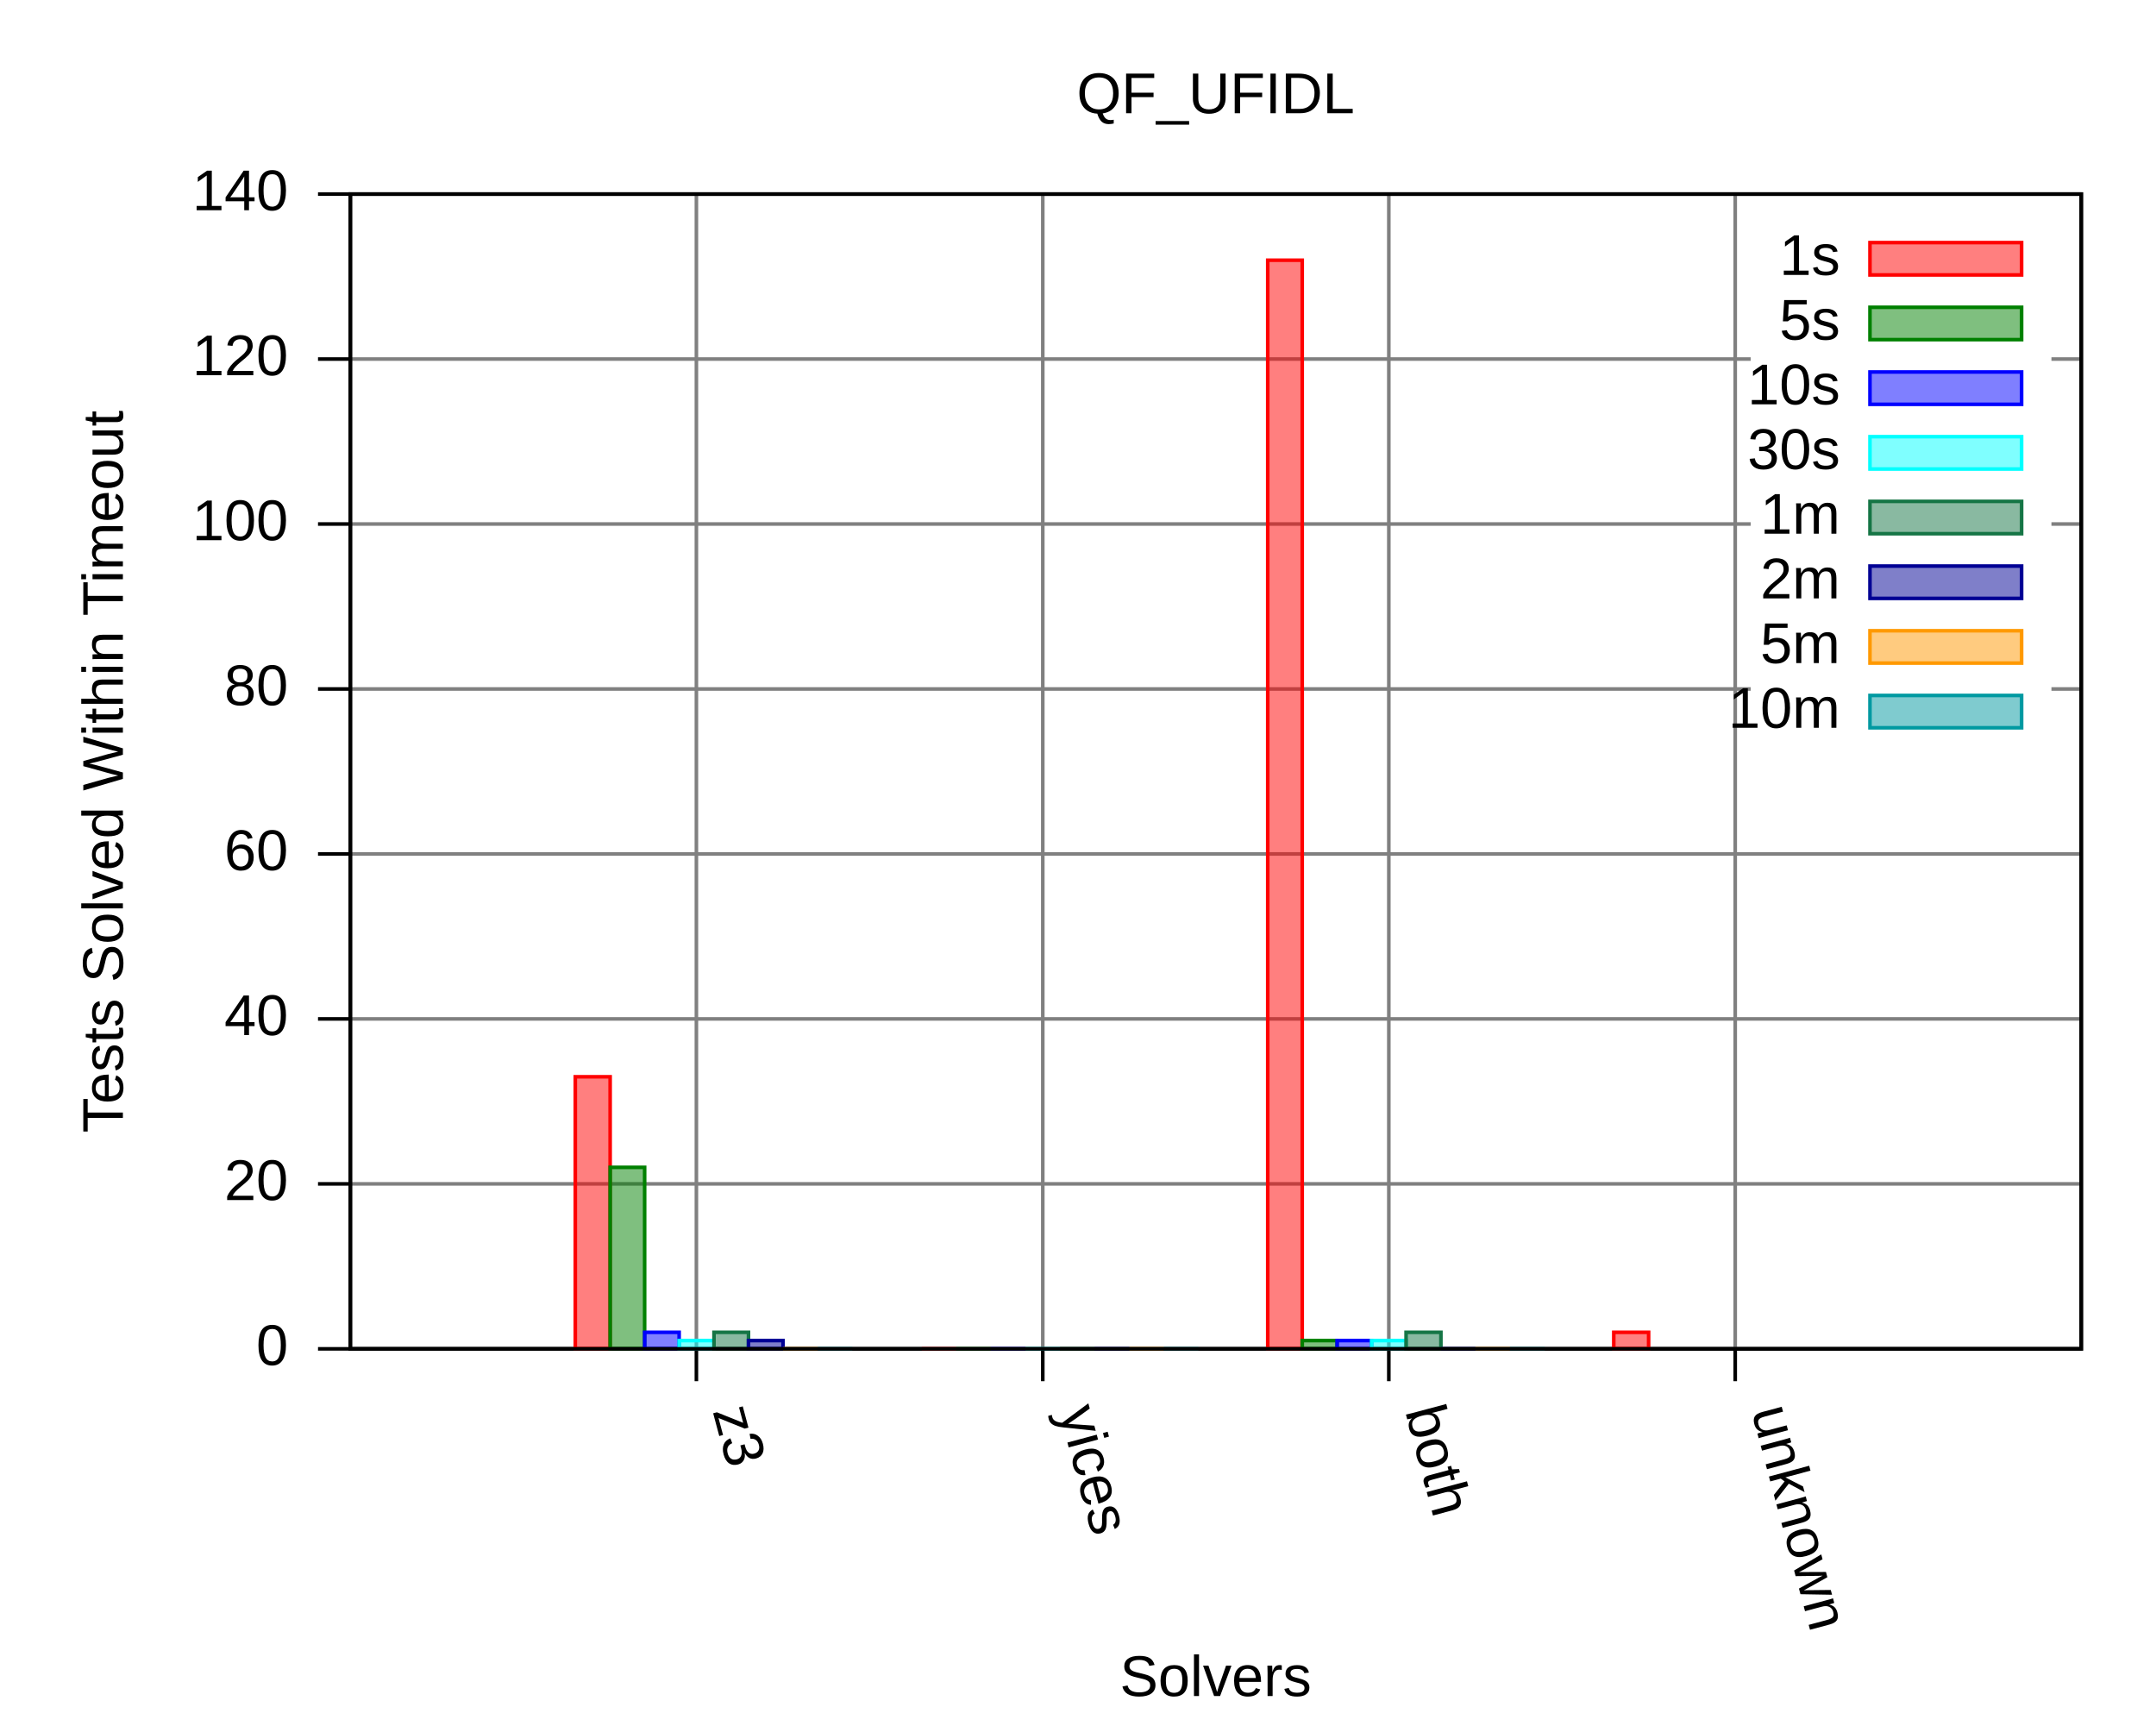
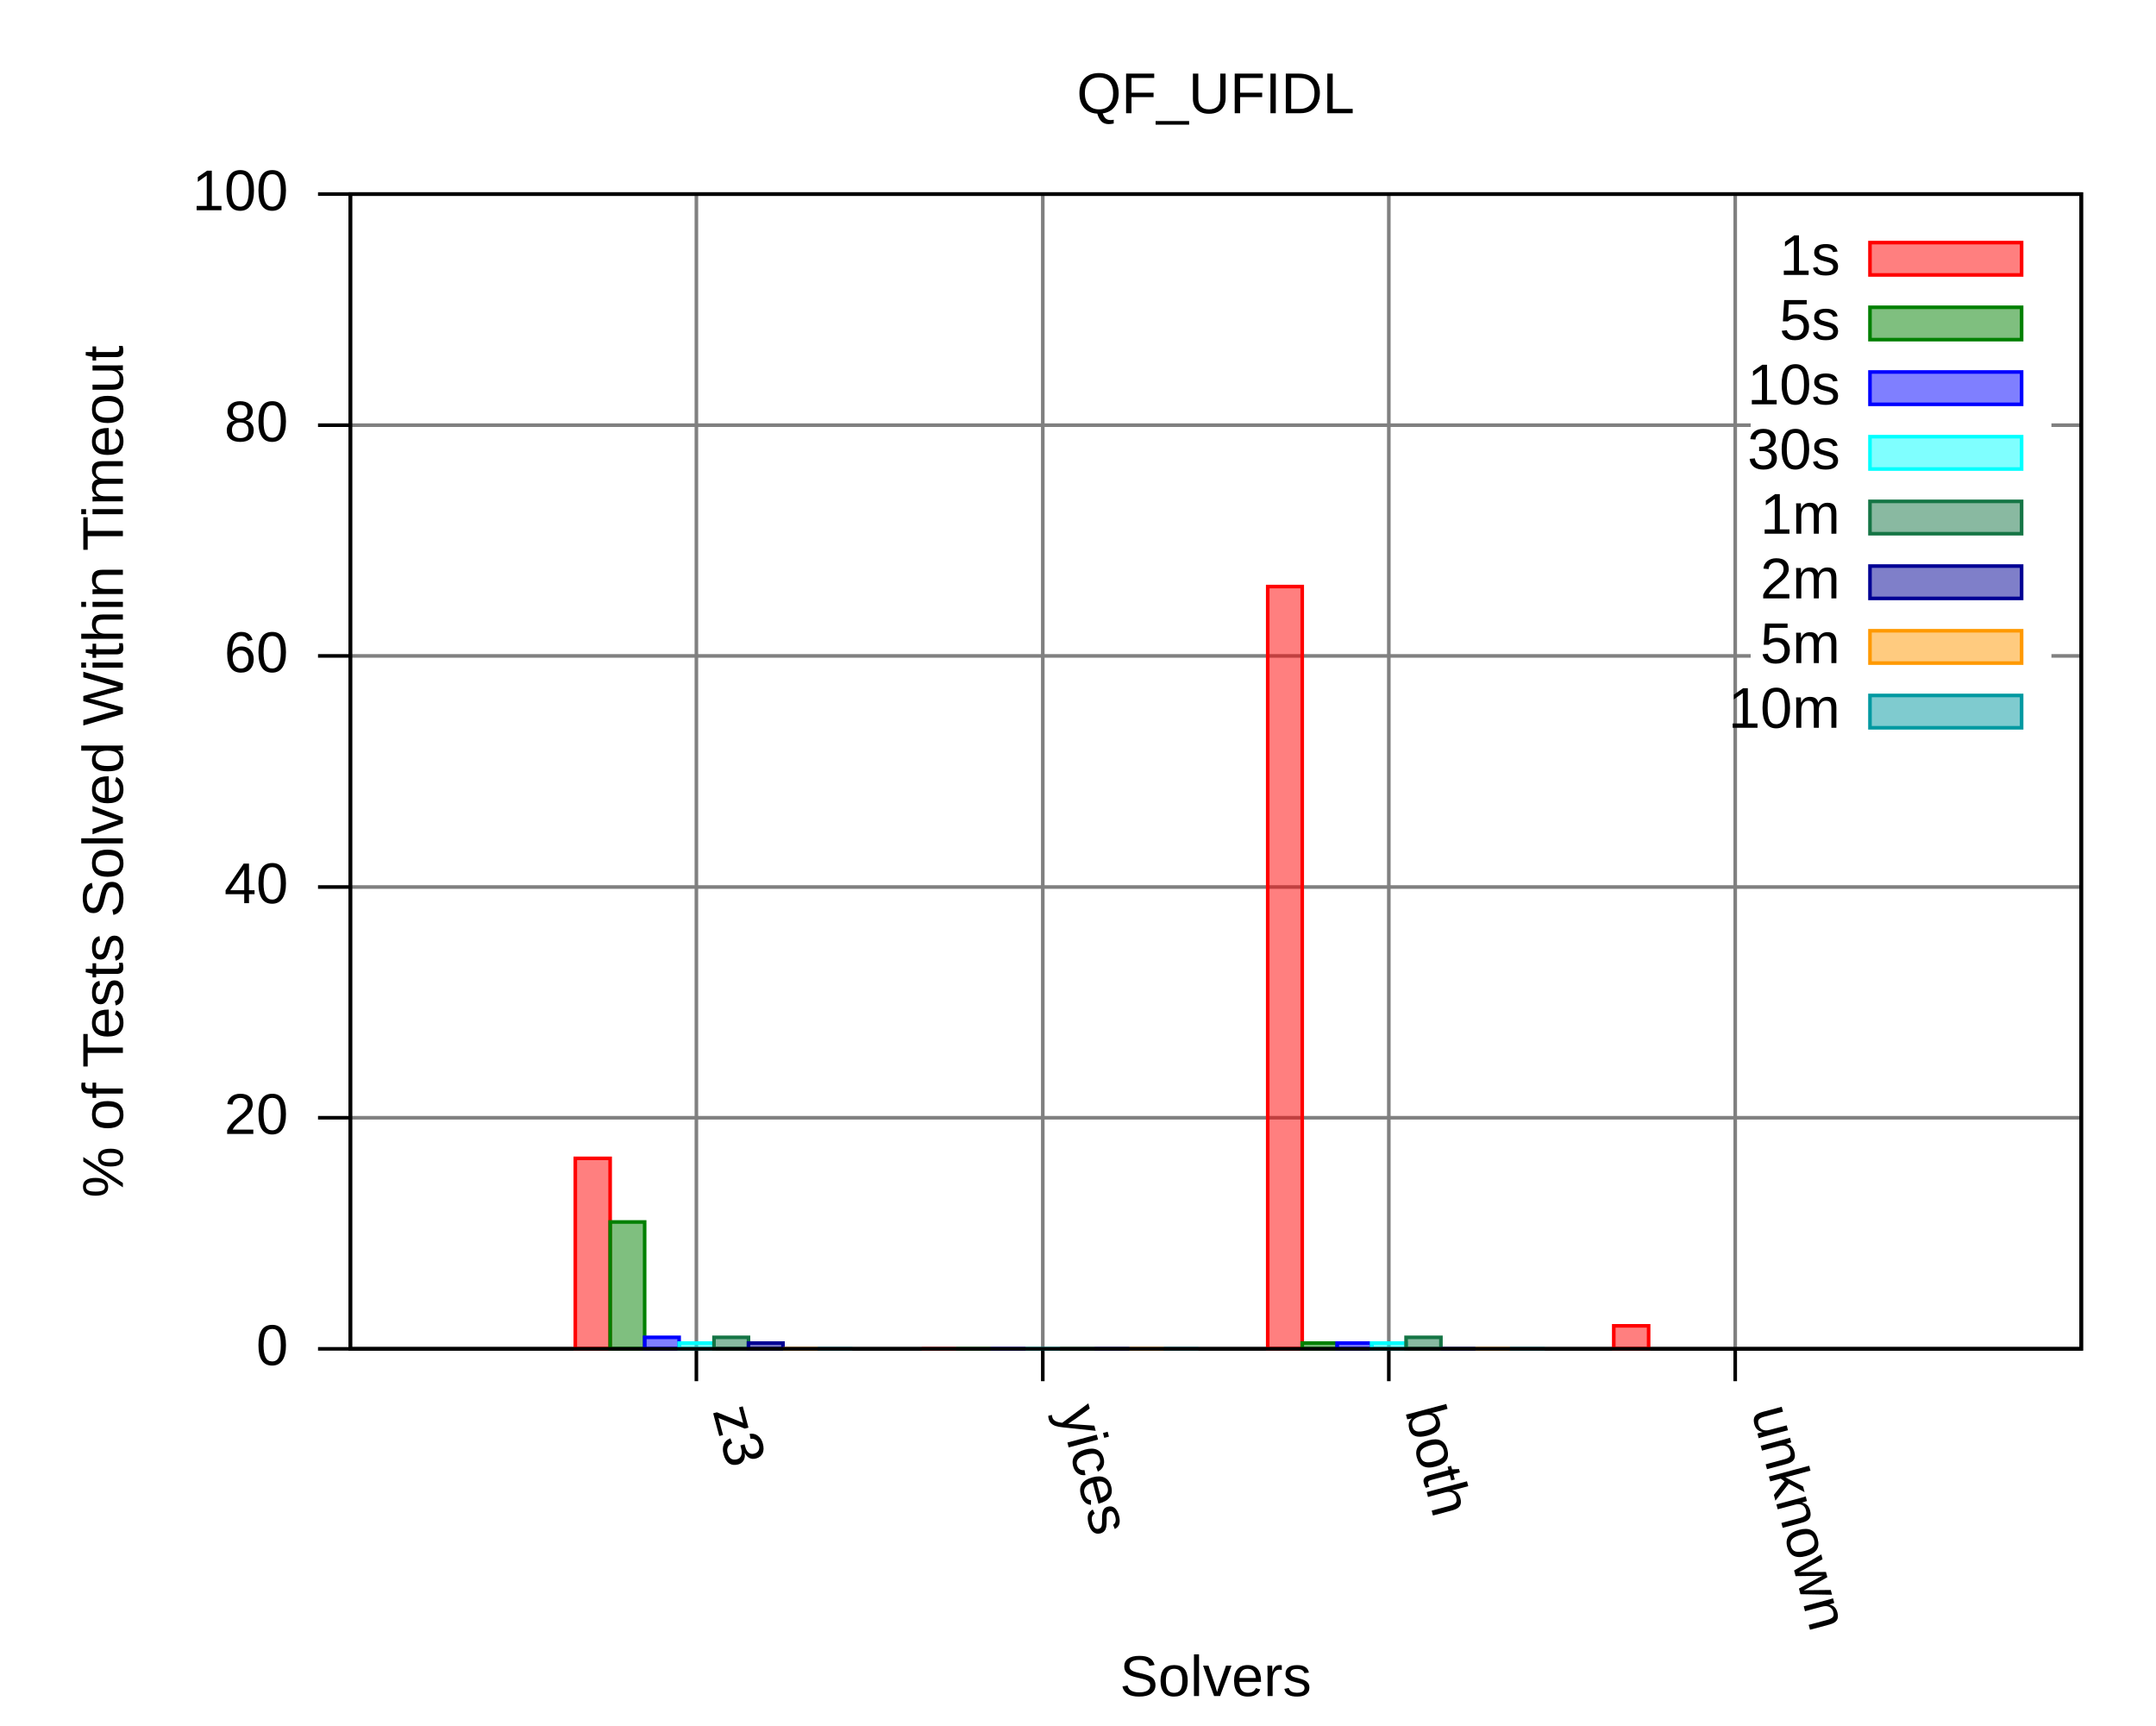
<svg xmlns="http://www.w3.org/2000/svg" xmlns:xlink="http://www.w3.org/1999/xlink" width="600" height="480" viewBox="0 0 600 480">
  <defs>
    <circle id="gpDot" r="0.5" stroke-width="0.5" />
    <path id="gpPt0" stroke-width="0.222" stroke="currentColor" d="M-1,0 h2 M0,-1 v2" />
    <path id="gpPt1" stroke-width="0.222" stroke="currentColor" d="M-1,-1 L1,1 M1,-1 L-1,1" />
    <path id="gpPt2" stroke-width="0.222" stroke="currentColor" d="M-1,0 L1,0 M0,-1 L0,1 M-1,-1 L1,1 M-1,1 L1,-1" />
    <rect id="gpPt3" stroke-width="0.222" stroke="currentColor" x="-1" y="-1" width="2" height="2" />
    <rect id="gpPt4" stroke-width="0.222" stroke="currentColor" fill="currentColor" x="-1" y="-1" width="2" height="2" />
    <circle id="gpPt5" stroke-width="0.222" stroke="currentColor" cx="0" cy="0" r="1" />
    <use xlink:href="#gpPt5" id="gpPt6" fill="currentColor" stroke="none" />
    <path id="gpPt7" stroke-width="0.222" stroke="currentColor" d="M0,-1.33 L-1.33,0.67 L1.33,0.67 z" />
    <use xlink:href="#gpPt7" id="gpPt8" fill="currentColor" stroke="none" />
    <use xlink:href="#gpPt7" id="gpPt9" stroke="currentColor" transform="rotate(180)" />
    <use xlink:href="#gpPt9" id="gpPt10" fill="currentColor" stroke="none" />
    <use xlink:href="#gpPt3" id="gpPt11" stroke="currentColor" transform="rotate(45)" />
    <use xlink:href="#gpPt11" id="gpPt12" fill="currentColor" stroke="none" />
  </defs>
  <g style="fill:none; color:white; stroke:currentColor; stroke-width:1.00; stroke-linecap:butt; stroke-linejoin:miter">
</g>
  <g style="fill:none; color:black; stroke:currentColor; stroke-width:1.00; stroke-linecap:butt; stroke-linejoin:miter">
</g>
  <g style="fill:none; color:gray; stroke:currentColor; stroke-width:1.00; stroke-linecap:butt; stroke-linejoin:miter">
    <path d="M97.5,375.3 L579.2,375.3 " />
  </g>
  <g style="fill:none; color:black; stroke:currentColor; stroke-width:1.00; stroke-linecap:butt; stroke-linejoin:miter">
    <path d="M97.5,375.3 L88.5,375.3 " />
    <g transform="translate(80.2,379.8)" style="stroke:none; fill:black; font-family:Arial; font-size:12.00pt; text-anchor:end">
      <text> 0</text>
    </g>
  </g>
  <g style="fill:none; color:gray; stroke:currentColor; stroke-width:1.00; stroke-linecap:butt; stroke-linejoin:miter">
-     <path d="M97.5,329.4 L579.2,329.4 " />
-   </g>
-   <g style="fill:none; color:black; stroke:currentColor; stroke-width:1.00; stroke-linecap:butt; stroke-linejoin:miter">
-     <path d="M97.5,329.4 L88.5,329.4 " />
-     <g transform="translate(80.2,333.9)" style="stroke:none; fill:black; font-family:Arial; font-size:12.00pt; text-anchor:end">
+     <path d="M97.5,311.0 L579.2,311.0 " />
+   </g>
+   <g style="fill:none; color:black; stroke:currentColor; stroke-width:1.00; stroke-linecap:butt; stroke-linejoin:miter">
+     <path d="M97.5,311.0 L88.5,311.0 " />
+     <g transform="translate(80.2,315.5)" style="stroke:none; fill:black; font-family:Arial; font-size:12.00pt; text-anchor:end">
      <text> 20</text>
    </g>
  </g>
  <g style="fill:none; color:gray; stroke:currentColor; stroke-width:1.00; stroke-linecap:butt; stroke-linejoin:miter">
-     <path d="M97.5,283.5 L579.2,283.5 " />
-   </g>
-   <g style="fill:none; color:black; stroke:currentColor; stroke-width:1.00; stroke-linecap:butt; stroke-linejoin:miter">
-     <path d="M97.5,283.5 L88.5,283.5 " />
-     <g transform="translate(80.2,288.0)" style="stroke:none; fill:black; font-family:Arial; font-size:12.00pt; text-anchor:end">
+     <path d="M97.5,246.8 L579.2,246.8 " />
+   </g>
+   <g style="fill:none; color:black; stroke:currentColor; stroke-width:1.00; stroke-linecap:butt; stroke-linejoin:miter">
+     <path d="M97.5,246.8 L88.5,246.8 " />
+     <g transform="translate(80.2,251.3)" style="stroke:none; fill:black; font-family:Arial; font-size:12.00pt; text-anchor:end">
      <text> 40</text>
    </g>
  </g>
  <g style="fill:none; color:gray; stroke:currentColor; stroke-width:1.00; stroke-linecap:butt; stroke-linejoin:miter">
-     <path d="M97.5,237.6 L579.2,237.6 " />
-   </g>
-   <g style="fill:none; color:black; stroke:currentColor; stroke-width:1.00; stroke-linecap:butt; stroke-linejoin:miter">
-     <path d="M97.5,237.6 L88.5,237.6 " />
-     <g transform="translate(80.2,242.1)" style="stroke:none; fill:black; font-family:Arial; font-size:12.00pt; text-anchor:end">
+     <path d="M97.5,182.5 L487.2,182.5 M570.9,182.5 L579.2,182.5 " />
+   </g>
+   <g style="fill:none; color:black; stroke:currentColor; stroke-width:1.00; stroke-linecap:butt; stroke-linejoin:miter">
+     <path d="M97.5,182.5 L88.5,182.5 " />
+     <g transform="translate(80.2,187.0)" style="stroke:none; fill:black; font-family:Arial; font-size:12.00pt; text-anchor:end">
      <text> 60</text>
    </g>
  </g>
  <g style="fill:none; color:gray; stroke:currentColor; stroke-width:1.00; stroke-linecap:butt; stroke-linejoin:miter">
-     <path d="M97.5,191.7 L487.2,191.7 M570.9,191.7 L579.2,191.7 " />
-   </g>
-   <g style="fill:none; color:black; stroke:currentColor; stroke-width:1.00; stroke-linecap:butt; stroke-linejoin:miter">
-     <path d="M97.5,191.7 L88.5,191.7 " />
-     <g transform="translate(80.2,196.2)" style="stroke:none; fill:black; font-family:Arial; font-size:12.00pt; text-anchor:end">
+     <path d="M97.5,118.3 L487.2,118.3 M570.9,118.3 L579.2,118.3 " />
+   </g>
+   <g style="fill:none; color:black; stroke:currentColor; stroke-width:1.00; stroke-linecap:butt; stroke-linejoin:miter">
+     <path d="M97.5,118.3 L88.5,118.3 " />
+     <g transform="translate(80.2,122.8)" style="stroke:none; fill:black; font-family:Arial; font-size:12.00pt; text-anchor:end">
      <text> 80</text>
-     </g>
-   </g>
-   <g style="fill:none; color:gray; stroke:currentColor; stroke-width:1.00; stroke-linecap:butt; stroke-linejoin:miter">
-     <path d="M97.5,145.8 L487.2,145.8 M570.9,145.8 L579.2,145.8 " />
-   </g>
-   <g style="fill:none; color:black; stroke:currentColor; stroke-width:1.00; stroke-linecap:butt; stroke-linejoin:miter">
-     <path d="M97.5,145.8 L88.5,145.8 " />
-     <g transform="translate(80.2,150.3)" style="stroke:none; fill:black; font-family:Arial; font-size:12.00pt; text-anchor:end">
-       <text> 100</text>
-     </g>
-   </g>
-   <g style="fill:none; color:gray; stroke:currentColor; stroke-width:1.00; stroke-linecap:butt; stroke-linejoin:miter">
-     <path d="M97.5,99.9 L487.2,99.9 M570.9,99.9 L579.2,99.9 " />
-   </g>
-   <g style="fill:none; color:black; stroke:currentColor; stroke-width:1.00; stroke-linecap:butt; stroke-linejoin:miter">
-     <path d="M97.5,99.9 L88.5,99.9 " />
-     <g transform="translate(80.2,104.4)" style="stroke:none; fill:black; font-family:Arial; font-size:12.00pt; text-anchor:end">
-       <text> 120</text>
    </g>
  </g>
  <g style="fill:none; color:gray; stroke:currentColor; stroke-width:1.00; stroke-linecap:butt; stroke-linejoin:miter">
    <path d="M97.5,54.0 L579.2,54.0 " />
  </g>
  <g style="fill:none; color:black; stroke:currentColor; stroke-width:1.00; stroke-linecap:butt; stroke-linejoin:miter">
    <path d="M97.5,54.0 L88.5,54.0 " />
    <g transform="translate(80.2,58.5)" style="stroke:none; fill:black; font-family:Arial; font-size:12.00pt; text-anchor:end">
-       <text> 140</text>
+       <text> 100</text>
    </g>
  </g>
  <g style="fill:none; color:gray; stroke:currentColor; stroke-width:1.00; stroke-linecap:butt; stroke-linejoin:miter">
    <path d="M193.8,375.3 L193.8,54.0 " />
  </g>
  <g style="fill:none; color:black; stroke:currentColor; stroke-width:1.00; stroke-linecap:butt; stroke-linejoin:miter">
    <path d="M193.8,375.3 L193.8,384.3 " />
    <g transform="translate(198.3,392.6) rotate(75)" style="stroke:none; fill:black; font-family:Arial; font-size:12.00pt; text-anchor:start">
      <text>z3</text>
    </g>
  </g>
  <g style="fill:none; color:gray; stroke:currentColor; stroke-width:1.00; stroke-linecap:butt; stroke-linejoin:miter">
    <path d="M290.2,375.3 L290.2,54.0 " />
  </g>
  <g style="fill:none; color:black; stroke:currentColor; stroke-width:1.00; stroke-linecap:butt; stroke-linejoin:miter">
    <path d="M290.2,375.3 L290.2,384.3 " />
    <g transform="translate(294.7,392.6) rotate(75)" style="stroke:none; fill:black; font-family:Arial; font-size:12.00pt; text-anchor:start">
      <text>yices</text>
    </g>
  </g>
  <g style="fill:none; color:gray; stroke:currentColor; stroke-width:1.00; stroke-linecap:butt; stroke-linejoin:miter">
    <path d="M386.5,375.3 L386.5,54.0 " />
  </g>
  <g style="fill:none; color:black; stroke:currentColor; stroke-width:1.00; stroke-linecap:butt; stroke-linejoin:miter">
    <path d="M386.5,375.3 L386.5,384.3 " />
    <g transform="translate(391.0,392.6) rotate(75)" style="stroke:none; fill:black; font-family:Arial; font-size:12.00pt; text-anchor:start">
      <text>both</text>
    </g>
  </g>
  <g style="fill:none; color:gray; stroke:currentColor; stroke-width:1.00; stroke-linecap:butt; stroke-linejoin:miter">
    <path d="M482.9,375.3 L482.9,54.0 " />
  </g>
  <g style="fill:none; color:black; stroke:currentColor; stroke-width:1.00; stroke-linecap:butt; stroke-linejoin:miter">
    <path d="M482.9,375.3 L482.9,384.3 " />
    <g transform="translate(487.4,392.6) rotate(75)" style="stroke:none; fill:black; font-family:Arial; font-size:12.00pt; text-anchor:start">
      <text>unknown</text>
    </g>
    <path d="M97.5,54.0 L97.5,375.3 L579.2,375.3 L579.2,54.0 L97.5,54.0 Z " />
    <g transform="translate(34.2,214.7) rotate(-90)" style="stroke:none; fill:black; font-family:Arial; font-size:12.00pt; text-anchor:middle">
-       <text>Tests Solved Within Timeout</text>
+       <text>% of Tests Solved Within Timeout</text>
    </g>
    <g transform="translate(338.3,471.9)" style="stroke:none; fill:black; font-family:Arial; font-size:12.00pt; text-anchor:middle">
      <text>Solvers</text>
    </g>
    <g transform="translate(338.3,31.5)" style="stroke:none; fill:black; font-family:Arial; font-size:12.00pt; text-anchor:middle">
      <text>QF_UFIDL</text>
    </g>
  </g>
  <g style="fill:none; color:red; stroke:currentColor; stroke-width:1.00; stroke-linecap:butt; stroke-linejoin:miter">
</g>
  <g style="fill:none; color:black; stroke:currentColor; stroke-width:1.00; stroke-linecap:butt; stroke-linejoin:miter">
    <g transform="translate(512.1,76.5)" style="stroke:none; fill:black; font-family:Arial; font-size:12.00pt; text-anchor:end">
      <text>1s</text>
    </g>
  </g>
  <g style="fill:none; color:red; stroke:currentColor; stroke-width:1.00; stroke-linecap:butt; stroke-linejoin:miter">
    <g style="stroke:none; shape-rendering:crispEdges">
      <polygon fill="currentColor" fill-opacity="0.5" points="520.4,76.5 562.6,76.5 562.6,67.5 520.4,67.5 " />
    </g>
    <path d="M520.4,76.5 L562.6,76.5 L562.6,67.5 L520.4,67.5 L520.4,76.5 Z " />
    <g style="stroke:none; shape-rendering:crispEdges">
-       <polygon fill="currentColor" fill-opacity="0.5" points="160.1,375.3 169.9,375.3 169.9,299.5 160.1,299.5 " />
-     </g>
-     <path d="M160.1,375.3 L160.1,299.6 L169.8,299.6 L169.8,375.3 L160.1,375.3 Z " />
+       <polygon fill="currentColor" fill-opacity="0.5" points="160.1,375.3 169.9,375.3 169.9,322.2 160.1,322.2 " />
+     </g>
+     <path d="M160.1,375.3 L160.1,322.3 L169.8,322.3 L169.8,375.3 L160.1,375.3 Z " />
    <g style="stroke:none; shape-rendering:crispEdges">
      <polygon fill="currentColor" fill-opacity="0.5" points="256.5,375.3 266.2,375.3 266.2,375.2 256.5,375.2 " />
    </g>
    <path d="M256.5,375.3 L266.1,375.3 L256.5,375.3 Z " />
    <g style="stroke:none; shape-rendering:crispEdges">
-       <polygon fill="currentColor" fill-opacity="0.5" points="352.8,375.3 362.5,375.3 362.5,72.3 352.8,72.3 " />
-     </g>
-     <path d="M352.8,375.3 L352.8,72.4 L362.4,72.4 L362.4,375.3 L352.8,375.3 Z " />
-     <g style="stroke:none; shape-rendering:crispEdges">
-       <polygon fill="currentColor" fill-opacity="0.5" points="449.1,375.3 458.9,375.3 458.9,370.6 449.1,370.6 " />
-     </g>
-     <path d="M449.1,375.3 L449.1,370.7 L458.8,370.7 L458.8,375.3 L449.1,375.3 Z " />
+       <polygon fill="currentColor" fill-opacity="0.5" points="352.8,375.3 362.5,375.3 362.5,163.1 352.8,163.1 " />
+     </g>
+     <path d="M352.8,375.3 L352.8,163.2 L362.4,163.2 L362.4,375.3 L352.8,375.3 Z " />
+     <g style="stroke:none; shape-rendering:crispEdges">
+       <polygon fill="currentColor" fill-opacity="0.5" points="449.1,375.3 458.9,375.3 458.9,368.8 449.1,368.8 " />
+     </g>
+     <path d="M449.1,375.3 L449.1,368.9 L458.8,368.9 L458.8,375.3 L449.1,375.3 Z " />
  </g>
  <g style="fill:none; color:green; stroke:currentColor; stroke-width:1.00; stroke-linecap:butt; stroke-linejoin:miter">
</g>
  <g style="fill:none; color:black; stroke:currentColor; stroke-width:1.00; stroke-linecap:butt; stroke-linejoin:miter">
    <g transform="translate(512.1,94.5)" style="stroke:none; fill:black; font-family:Arial; font-size:12.00pt; text-anchor:end">
      <text>5s</text>
    </g>
  </g>
  <g style="fill:none; color:green; stroke:currentColor; stroke-width:1.00; stroke-linecap:butt; stroke-linejoin:miter">
    <g style="stroke:none; shape-rendering:crispEdges">
      <polygon fill="currentColor" fill-opacity="0.5" points="520.4,94.5 562.6,94.5 562.6,85.5 520.4,85.5 " />
    </g>
    <path d="M520.4,94.5 L562.6,94.5 L562.6,85.5 L520.4,85.5 L520.4,94.5 Z " />
    <g style="stroke:none; shape-rendering:crispEdges">
-       <polygon fill="currentColor" fill-opacity="0.5" points="169.8,375.3 179.5,375.3 179.5,324.7 169.8,324.7 " />
-     </g>
-     <path d="M169.8,375.3 L169.8,324.8 L179.4,324.8 L179.4,375.3 L169.8,375.3 Z " />
+       <polygon fill="currentColor" fill-opacity="0.5" points="169.8,375.3 179.5,375.3 179.5,339.9 169.8,339.9 " />
+     </g>
+     <path d="M169.8,375.3 L169.8,340.0 L179.4,340.0 L179.4,375.3 L169.8,375.3 Z " />
    <g style="stroke:none; shape-rendering:crispEdges">
      <polygon fill="currentColor" fill-opacity="0.5" points="266.1,375.3 275.8,375.3 275.8,375.2 266.1,375.2 " />
    </g>
    <path d="M266.1,375.3 L275.7,375.3 L266.1,375.3 Z " />
    <g style="stroke:none; shape-rendering:crispEdges">
-       <polygon fill="currentColor" fill-opacity="0.5" points="362.4,375.3 372.2,375.3 372.2,372.9 362.4,372.9 " />
-     </g>
-     <path d="M362.4,375.3 L362.4,373.0 L372.1,373.0 L372.1,375.3 L362.4,375.3 Z " />
+       <polygon fill="currentColor" fill-opacity="0.5" points="362.4,375.3 372.2,375.3 372.2,373.6 362.4,373.6 " />
+     </g>
+     <path d="M362.4,375.3 L362.4,373.7 L372.1,373.7 L372.1,375.3 L362.4,375.3 Z " />
  </g>
  <g style="fill:none; color:blue; stroke:currentColor; stroke-width:1.00; stroke-linecap:butt; stroke-linejoin:miter">
</g>
  <g style="fill:none; color:black; stroke:currentColor; stroke-width:1.00; stroke-linecap:butt; stroke-linejoin:miter">
    <g transform="translate(512.1,112.5)" style="stroke:none; fill:black; font-family:Arial; font-size:12.00pt; text-anchor:end">
      <text>10s</text>
    </g>
  </g>
  <g style="fill:none; color:blue; stroke:currentColor; stroke-width:1.00; stroke-linecap:butt; stroke-linejoin:miter">
    <g style="stroke:none; shape-rendering:crispEdges">
      <polygon fill="currentColor" fill-opacity="0.5" points="520.4,112.5 562.6,112.5 562.6,103.5 520.4,103.5 " />
    </g>
    <path d="M520.4,112.5 L562.6,112.5 L562.6,103.5 L520.4,103.5 L520.4,112.5 Z " />
    <g style="stroke:none; shape-rendering:crispEdges">
-       <polygon fill="currentColor" fill-opacity="0.5" points="179.4,375.3 189.1,375.3 189.1,370.6 179.4,370.6 " />
-     </g>
-     <path d="M179.4,375.3 L179.4,370.7 L189.0,370.7 L189.0,375.3 L179.4,375.3 Z " />
+       <polygon fill="currentColor" fill-opacity="0.5" points="179.4,375.3 189.1,375.3 189.1,372.0 179.4,372.0 " />
+     </g>
+     <path d="M179.4,375.3 L179.4,372.1 L189.0,372.1 L189.0,375.3 L179.4,375.3 Z " />
    <g style="stroke:none; shape-rendering:crispEdges">
      <polygon fill="currentColor" fill-opacity="0.5" points="275.7,375.3 285.5,375.3 285.5,375.2 275.7,375.2 " />
    </g>
    <path d="M275.7,375.3 L285.4,375.3 L275.7,375.3 Z " />
    <g style="stroke:none; shape-rendering:crispEdges">
-       <polygon fill="currentColor" fill-opacity="0.5" points="372.1,375.3 381.8,375.3 381.8,372.9 372.1,372.9 " />
-     </g>
-     <path d="M372.1,375.3 L372.1,373.0 L381.7,373.0 L381.7,375.3 L372.1,375.3 Z " />
+       <polygon fill="currentColor" fill-opacity="0.5" points="372.1,375.3 381.8,375.3 381.8,373.6 372.1,373.6 " />
+     </g>
+     <path d="M372.1,375.3 L372.1,373.7 L381.7,373.7 L381.7,375.3 L372.1,375.3 Z " />
  </g>
  <g style="fill:none; color:cyan; stroke:currentColor; stroke-width:1.00; stroke-linecap:butt; stroke-linejoin:miter">
</g>
  <g style="fill:none; color:black; stroke:currentColor; stroke-width:1.00; stroke-linecap:butt; stroke-linejoin:miter">
    <g transform="translate(512.1,130.5)" style="stroke:none; fill:black; font-family:Arial; font-size:12.00pt; text-anchor:end">
      <text>30s</text>
    </g>
  </g>
  <g style="fill:none; color:cyan; stroke:currentColor; stroke-width:1.00; stroke-linecap:butt; stroke-linejoin:miter">
    <g style="stroke:none; shape-rendering:crispEdges">
      <polygon fill="currentColor" fill-opacity="0.5" points="520.4,130.5 562.6,130.5 562.6,121.5 520.4,121.5 " />
    </g>
    <path d="M520.4,130.5 L562.6,130.5 L562.6,121.5 L520.4,121.5 L520.4,130.5 Z " />
    <g style="stroke:none; shape-rendering:crispEdges">
-       <polygon fill="currentColor" fill-opacity="0.5" points="189.0,375.3 198.8,375.3 198.8,372.9 189.0,372.9 " />
-     </g>
-     <path d="M189.0,375.3 L189.0,373.0 L198.7,373.0 L198.7,375.3 L189.0,375.3 Z " />
+       <polygon fill="currentColor" fill-opacity="0.5" points="189.0,375.3 198.8,375.3 198.8,373.6 189.0,373.6 " />
+     </g>
+     <path d="M189.0,375.3 L189.0,373.7 L198.7,373.7 L198.7,375.3 L189.0,375.3 Z " />
    <g style="stroke:none; shape-rendering:crispEdges">
      <polygon fill="currentColor" fill-opacity="0.5" points="285.4,375.3 295.1,375.3 295.1,375.2 285.4,375.2 " />
    </g>
    <path d="M285.4,375.3 L295.0,375.3 L285.4,375.3 Z " />
    <g style="stroke:none; shape-rendering:crispEdges">
-       <polygon fill="currentColor" fill-opacity="0.5" points="381.7,375.3 391.4,375.3 391.4,372.9 381.7,372.9 " />
-     </g>
-     <path d="M381.7,375.3 L381.7,373.0 L391.3,373.0 L391.3,375.3 L381.7,375.3 Z " />
+       <polygon fill="currentColor" fill-opacity="0.5" points="381.7,375.3 391.4,375.3 391.4,373.6 381.7,373.6 " />
+     </g>
+     <path d="M381.7,375.3 L381.7,373.7 L391.3,373.7 L391.3,375.3 L381.7,375.3 Z " />
  </g>
  <g style="fill:none; color:#157545; stroke:currentColor; stroke-width:1.00; stroke-linecap:butt; stroke-linejoin:miter">
</g>
  <g style="fill:none; color:black; stroke:currentColor; stroke-width:1.00; stroke-linecap:butt; stroke-linejoin:miter">
    <g transform="translate(512.1,148.5)" style="stroke:none; fill:black; font-family:Arial; font-size:12.00pt; text-anchor:end">
      <text>1m</text>
    </g>
  </g>
  <g style="fill:none; color:#157545; stroke:currentColor; stroke-width:1.00; stroke-linecap:butt; stroke-linejoin:miter">
    <g style="stroke:none; shape-rendering:crispEdges">
      <polygon fill="currentColor" fill-opacity="0.5" points="520.4,148.5 562.6,148.5 562.6,139.5 520.4,139.5 " />
    </g>
    <path d="M520.4,148.5 L562.6,148.5 L562.6,139.5 L520.4,139.5 L520.4,148.5 Z " />
    <g style="stroke:none; shape-rendering:crispEdges">
-       <polygon fill="currentColor" fill-opacity="0.5" points="198.7,375.3 208.4,375.3 208.4,370.6 198.7,370.6 " />
-     </g>
-     <path d="M198.7,375.3 L198.7,370.7 L208.3,370.7 L208.3,375.3 L198.7,375.3 Z " />
+       <polygon fill="currentColor" fill-opacity="0.5" points="198.7,375.3 208.4,375.3 208.4,372.0 198.7,372.0 " />
+     </g>
+     <path d="M198.7,375.3 L198.7,372.1 L208.3,372.1 L208.3,375.3 L198.7,375.3 Z " />
    <g style="stroke:none; shape-rendering:crispEdges">
      <polygon fill="currentColor" fill-opacity="0.5" points="295.0,375.3 304.7,375.3 304.7,375.2 295.0,375.2 " />
    </g>
    <path d="M295.0,375.3 L304.6,375.3 L295.0,375.3 Z " />
    <g style="stroke:none; shape-rendering:crispEdges">
-       <polygon fill="currentColor" fill-opacity="0.5" points="391.3,375.3 401.1,375.3 401.1,370.6 391.3,370.6 " />
-     </g>
-     <path d="M391.3,375.3 L391.3,370.7 L401.0,370.7 L401.0,375.3 L391.3,375.3 Z " />
+       <polygon fill="currentColor" fill-opacity="0.5" points="391.3,375.3 401.1,375.3 401.1,372.0 391.3,372.0 " />
+     </g>
+     <path d="M391.3,375.3 L391.3,372.1 L401.0,372.1 L401.0,375.3 L391.3,375.3 Z " />
  </g>
  <g style="fill:none; color:#000094; stroke:currentColor; stroke-width:1.00; stroke-linecap:butt; stroke-linejoin:miter">
</g>
  <g style="fill:none; color:black; stroke:currentColor; stroke-width:1.00; stroke-linecap:butt; stroke-linejoin:miter">
    <g transform="translate(512.1,166.5)" style="stroke:none; fill:black; font-family:Arial; font-size:12.00pt; text-anchor:end">
      <text>2m</text>
    </g>
  </g>
  <g style="fill:none; color:#000094; stroke:currentColor; stroke-width:1.00; stroke-linecap:butt; stroke-linejoin:miter">
    <g style="stroke:none; shape-rendering:crispEdges">
      <polygon fill="currentColor" fill-opacity="0.5" points="520.4,166.5 562.6,166.5 562.6,157.5 520.4,157.5 " />
    </g>
    <path d="M520.4,166.5 L562.6,166.5 L562.6,157.5 L520.4,157.5 L520.4,166.5 Z " />
    <g style="stroke:none; shape-rendering:crispEdges">
-       <polygon fill="currentColor" fill-opacity="0.5" points="208.3,375.3 218.0,375.3 218.0,372.9 208.3,372.9 " />
-     </g>
-     <path d="M208.3,375.3 L208.3,373.0 L217.9,373.0 L217.9,375.3 L208.3,375.3 Z " />
+       <polygon fill="currentColor" fill-opacity="0.5" points="208.3,375.3 218.0,375.3 218.0,373.6 208.3,373.6 " />
+     </g>
+     <path d="M208.3,375.3 L208.3,373.7 L217.9,373.7 L217.9,375.3 L208.3,375.3 Z " />
    <g style="stroke:none; shape-rendering:crispEdges">
      <polygon fill="currentColor" fill-opacity="0.5" points="304.6,375.3 314.4,375.3 314.4,375.2 304.6,375.2 " />
    </g>
    <path d="M304.6,375.3 L314.3,375.3 L304.6,375.3 Z " />
    <g style="stroke:none; shape-rendering:crispEdges">
      <polygon fill="currentColor" fill-opacity="0.5" points="401.0,375.3 410.7,375.3 410.7,375.2 401.0,375.2 " />
    </g>
    <path d="M401.0,375.3 L410.6,375.3 L401.0,375.3 Z " />
  </g>
  <g style="fill:none; color:#FF9900; stroke:currentColor; stroke-width:1.00; stroke-linecap:butt; stroke-linejoin:miter">
</g>
  <g style="fill:none; color:black; stroke:currentColor; stroke-width:1.00; stroke-linecap:butt; stroke-linejoin:miter">
    <g transform="translate(512.1,184.5)" style="stroke:none; fill:black; font-family:Arial; font-size:12.00pt; text-anchor:end">
      <text>5m</text>
    </g>
  </g>
  <g style="fill:none; color:#FF9900; stroke:currentColor; stroke-width:1.00; stroke-linecap:butt; stroke-linejoin:miter">
    <g style="stroke:none; shape-rendering:crispEdges">
      <polygon fill="currentColor" fill-opacity="0.5" points="520.4,184.5 562.6,184.5 562.6,175.5 520.4,175.5 " />
    </g>
    <path d="M520.4,184.5 L562.6,184.5 L562.6,175.5 L520.4,175.5 L520.4,184.5 Z " />
    <g style="stroke:none; shape-rendering:crispEdges">
      <polygon fill="currentColor" fill-opacity="0.5" points="217.9,375.3 227.7,375.3 227.7,375.2 217.9,375.2 " />
    </g>
    <path d="M217.9,375.3 L227.6,375.3 L217.9,375.3 Z " />
    <g style="stroke:none; shape-rendering:crispEdges">
      <polygon fill="currentColor" fill-opacity="0.5" points="314.3,375.3 324.0,375.3 324.0,375.2 314.3,375.2 " />
    </g>
    <path d="M314.3,375.3 L323.9,375.3 L314.3,375.3 Z " />
    <g style="stroke:none; shape-rendering:crispEdges">
      <polygon fill="currentColor" fill-opacity="0.5" points="410.6,375.3 420.3,375.3 420.3,375.2 410.6,375.2 " />
    </g>
    <path d="M410.6,375.3 L420.2,375.3 L410.6,375.3 Z " />
  </g>
  <g style="fill:none; color:#0099A1; stroke:currentColor; stroke-width:1.00; stroke-linecap:butt; stroke-linejoin:miter">
</g>
  <g style="fill:none; color:black; stroke:currentColor; stroke-width:1.00; stroke-linecap:butt; stroke-linejoin:miter">
    <g transform="translate(512.1,202.5)" style="stroke:none; fill:black; font-family:Arial; font-size:12.00pt; text-anchor:end">
      <text>10m</text>
    </g>
  </g>
  <g style="fill:none; color:#0099A1; stroke:currentColor; stroke-width:1.00; stroke-linecap:butt; stroke-linejoin:miter">
    <g style="stroke:none; shape-rendering:crispEdges">
      <polygon fill="currentColor" fill-opacity="0.5" points="520.4,202.5 562.6,202.5 562.6,193.5 520.4,193.5 " />
    </g>
    <path d="M520.4,202.5 L562.6,202.5 L562.6,193.5 L520.4,193.5 L520.4,202.5 Z " />
    <g style="stroke:none; shape-rendering:crispEdges">
      <polygon fill="currentColor" fill-opacity="0.5" points="227.6,375.3 237.3,375.3 237.3,375.2 227.6,375.2 " />
    </g>
    <path d="M227.6,375.3 L237.2,375.3 L227.6,375.3 Z " />
    <g style="stroke:none; shape-rendering:crispEdges">
      <polygon fill="currentColor" fill-opacity="0.5" points="323.9,375.3 333.6,375.3 333.6,375.2 323.9,375.2 " />
    </g>
    <path d="M323.9,375.3 L333.5,375.3 L323.9,375.3 Z " />
    <g style="stroke:none; shape-rendering:crispEdges">
      <polygon fill="currentColor" fill-opacity="0.5" points="420.2,375.3 430.0,375.3 430.0,375.2 420.2,375.2 " />
    </g>
    <path d="M420.2,375.3 L429.9,375.3 L420.2,375.3 Z " />
  </g>
  <g style="fill:none; color:black; stroke:currentColor; stroke-width:1.00; stroke-linecap:butt; stroke-linejoin:miter">
    <path d="M97.5,54.0 L97.5,375.3 L579.2,375.3 L579.2,54.0 L97.5,54.0 Z " />
  </g>
</svg>
